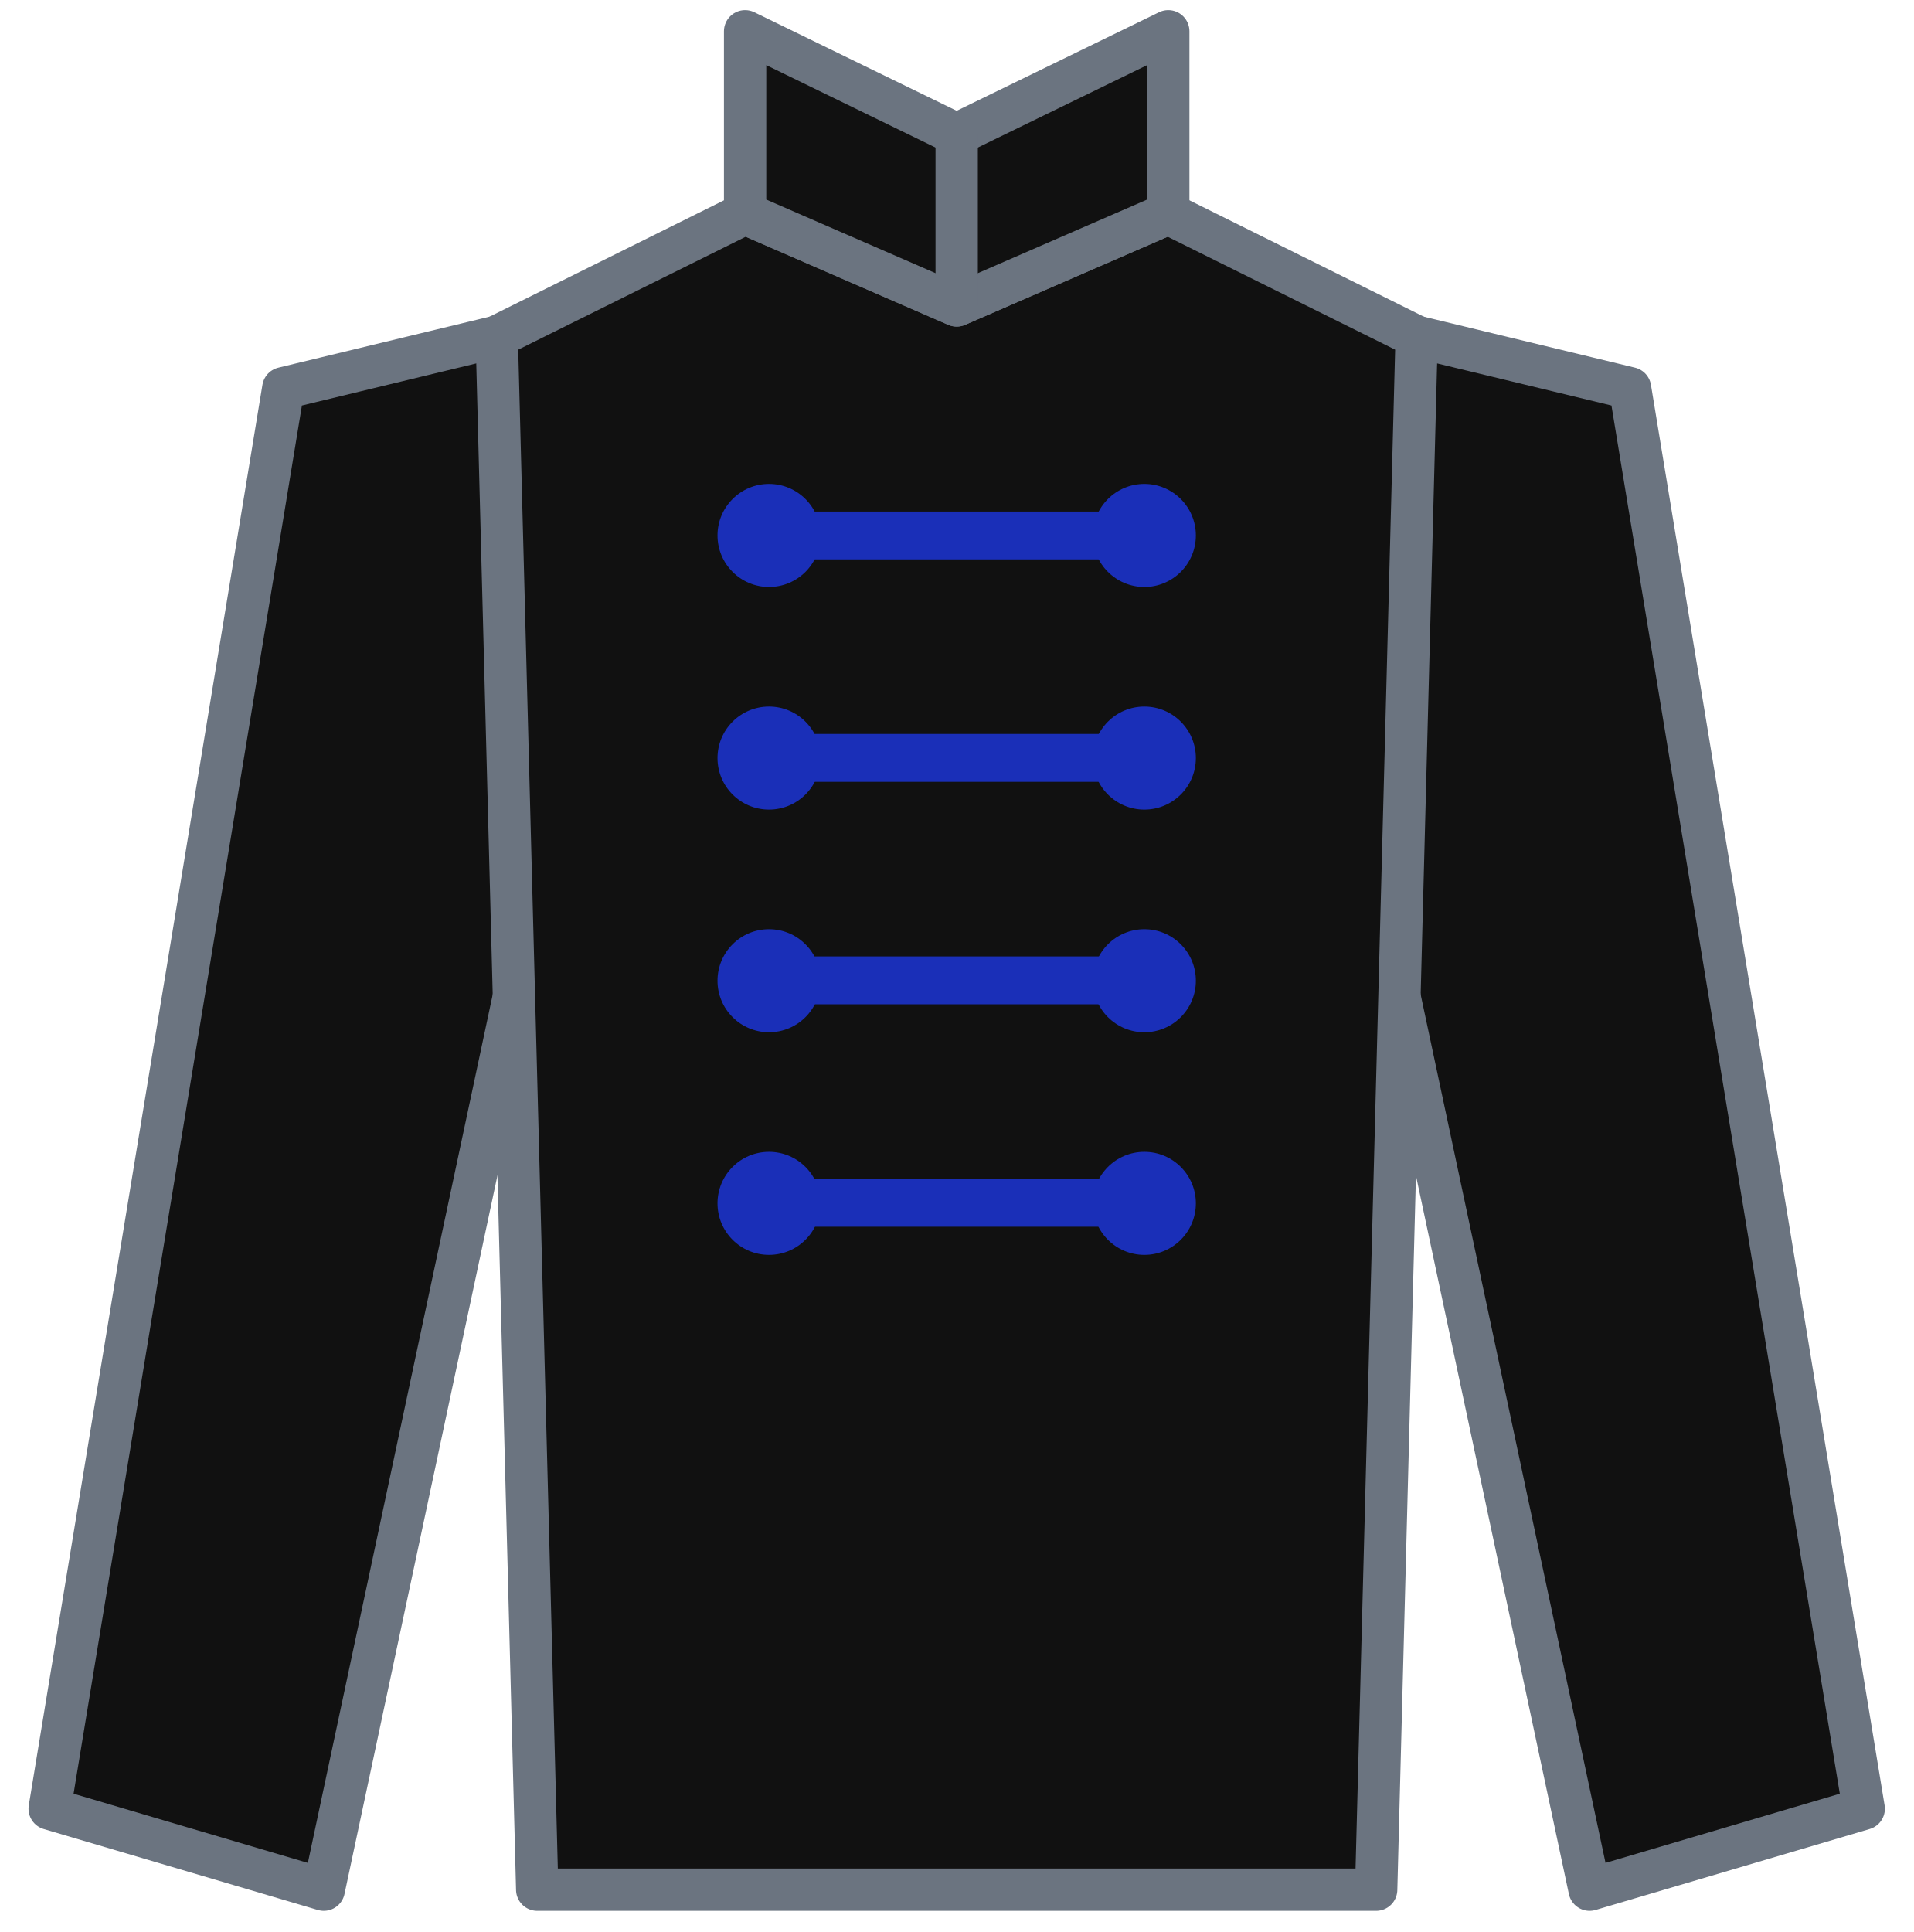
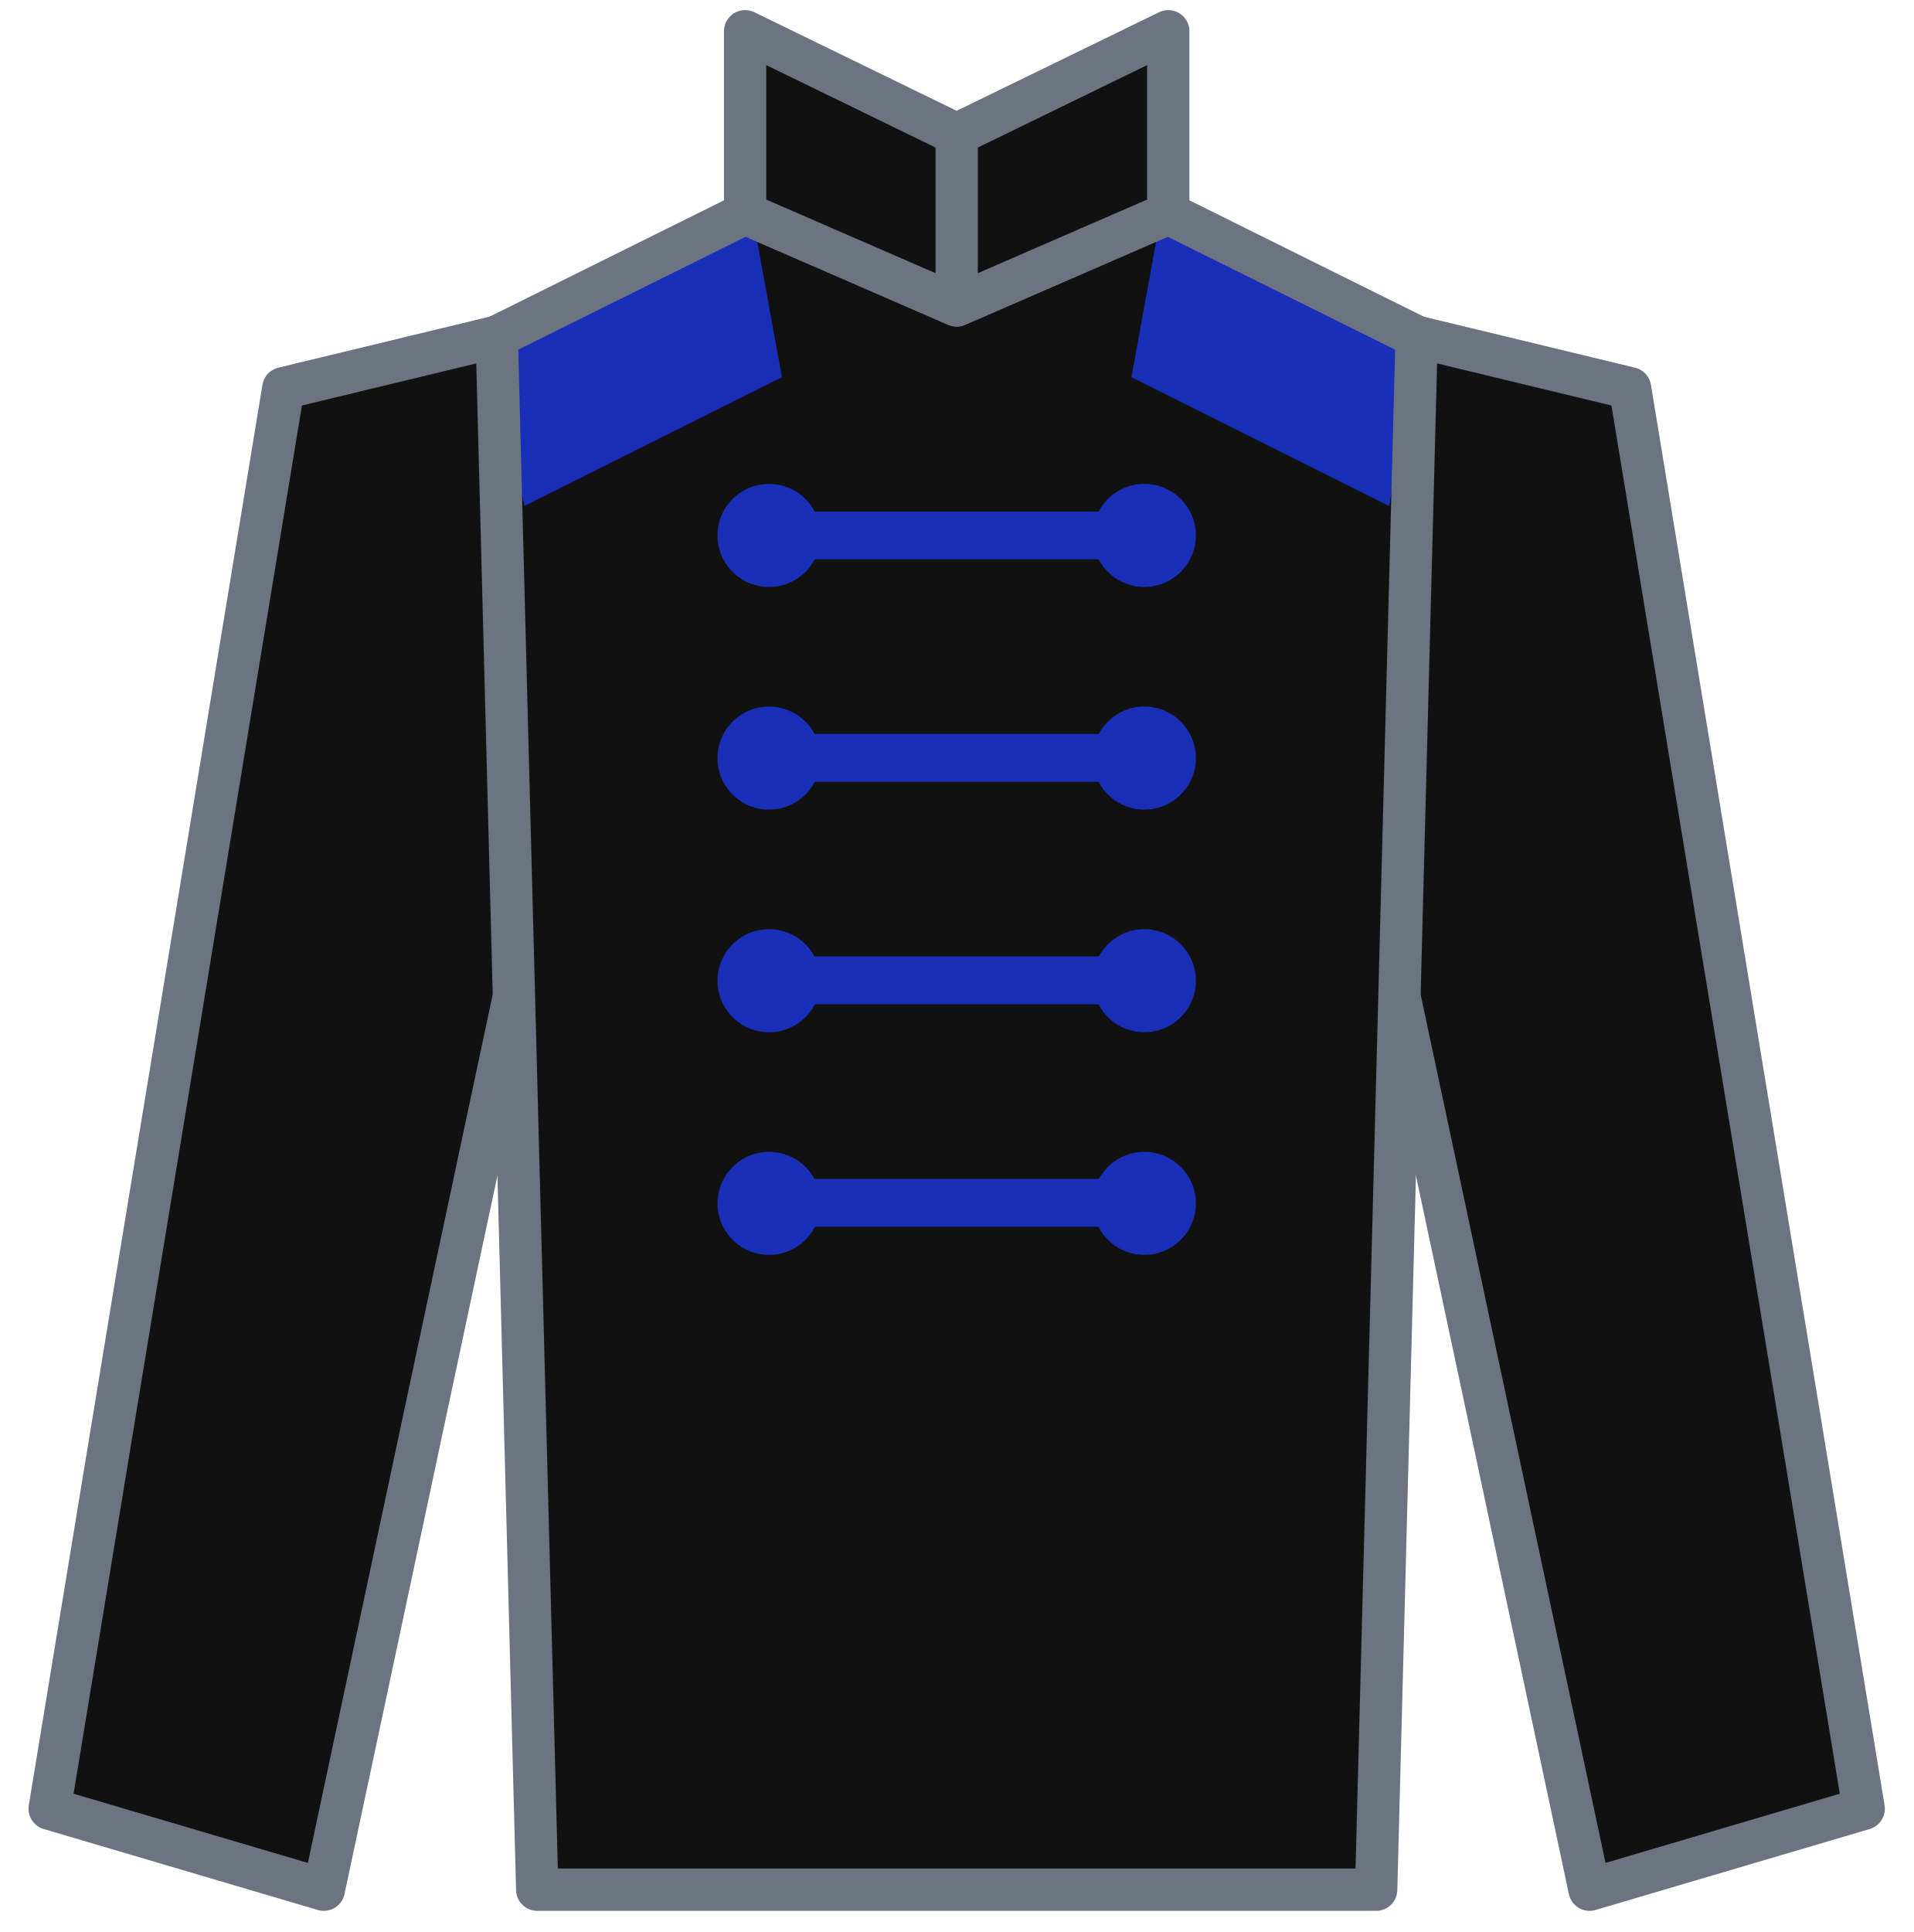
<svg xmlns="http://www.w3.org/2000/svg" class="trikot" viewBox="-1.5 -0.5 104 105" aria-hidden="true">
  <clipPath id="d19507614al">
    <path d="M25.5,17.8 L13.9,20.6 L1.2,97.8 L16.1,102.2 L27,51 Z" />
  </clipPath>
  <g clip-path="url(#d19507614al)">
    <rect x="0" y="17" width="28" height="86.5" fill="#111111" />
  </g>
  <path d="M25.5,17.8 L13.9,20.6 L1.2,97.8 L16.1,102.2 L27,51 Z" fill="none" stroke="#6B7480" stroke-width="2.3" stroke-linejoin="round" />
  <clipPath id="d19507614ar">
    <path d="M75.5,17.8 L87.1,20.6 L99.8,97.8 L84.9,102.2 L74,51 Z" />
  </clipPath>
  <g clip-path="url(#d19507614ar)">
    <rect x="73" y="17" width="28" height="86.5" fill="#111111" />
  </g>
  <path d="M75.5,17.8 L87.1,20.6 L99.8,97.8 L84.9,102.2 L74,51 Z" fill="none" stroke="#6B7480" stroke-width="2.3" stroke-linejoin="round" />
  <clipPath id="d19507614k">
    <path d="M25.5,17.8 L39,11.1 L50.5,16.1 L62,11.1 L75.5,17.8 L73.3,102.2 L27.7,102.2 Z" />
  </clipPath>
  <g clip-path="url(#d19507614k)">
    <rect x="25" y="10" width="51" height="93" fill="#111111" />
    <rect x="40.3" y="27.3" width="20.4" height="2.6" fill="#1A2FB8" />
    <circle cx="40.3" cy="28.6" r="2.8" fill="#1A2FB8" />
    <circle cx="60.7" cy="28.6" r="2.8" fill="#1A2FB8" />
    <rect x="40.3" y="39.39" width="20.4" height="2.6" fill="#1A2FB8" />
    <circle cx="40.3" cy="40.7" r="2.8" fill="#1A2FB8" />
    <circle cx="60.7" cy="40.7" r="2.8" fill="#1A2FB8" />
    <rect x="40.3" y="51.48" width="20.4" height="2.6" fill="#1A2FB8" />
    <circle cx="40.3" cy="52.8" r="2.8" fill="#1A2FB8" />
    <circle cx="60.7" cy="52.8" r="2.8" fill="#1A2FB8" />
    <rect x="40.3" y="63.57" width="20.4" height="2.6" fill="#1A2FB8" />
    <circle cx="40.3" cy="64.9" r="2.8" fill="#1A2FB8" />
    <circle cx="60.7" cy="64.9" r="2.8" fill="#1A2FB8" />
+     <polygon points="25.0,16.0 39.0,9.0 41.0,20.0 27.0,27.0" fill="#1A2FB8" />
+     <polygon points="76.0,16.0 62.0,9.0 60.0,20.0 74.0,27.0" fill="#1A2FB8" />
  </g>
  <path d="M25.5,17.8 L39,11.1 L50.5,16.1 L62,11.1 L75.5,17.8 L73.3,102.2 L27.7,102.2 Z" fill="none" stroke="#6B7480" stroke-width="2.3" stroke-linejoin="round" />
  <path d="M39,1.2 L50.5,6.8 L62,1.2 L62,11.1 L50.5,16.1 L39,11.1 Z" fill="#111111" stroke="#6B7480" stroke-width="2.3" stroke-linejoin="round" />
  <path d="M50.5,6.8 L50.5,16.1" fill="none" stroke="#6B7480" stroke-width="2.3" />
</svg>
